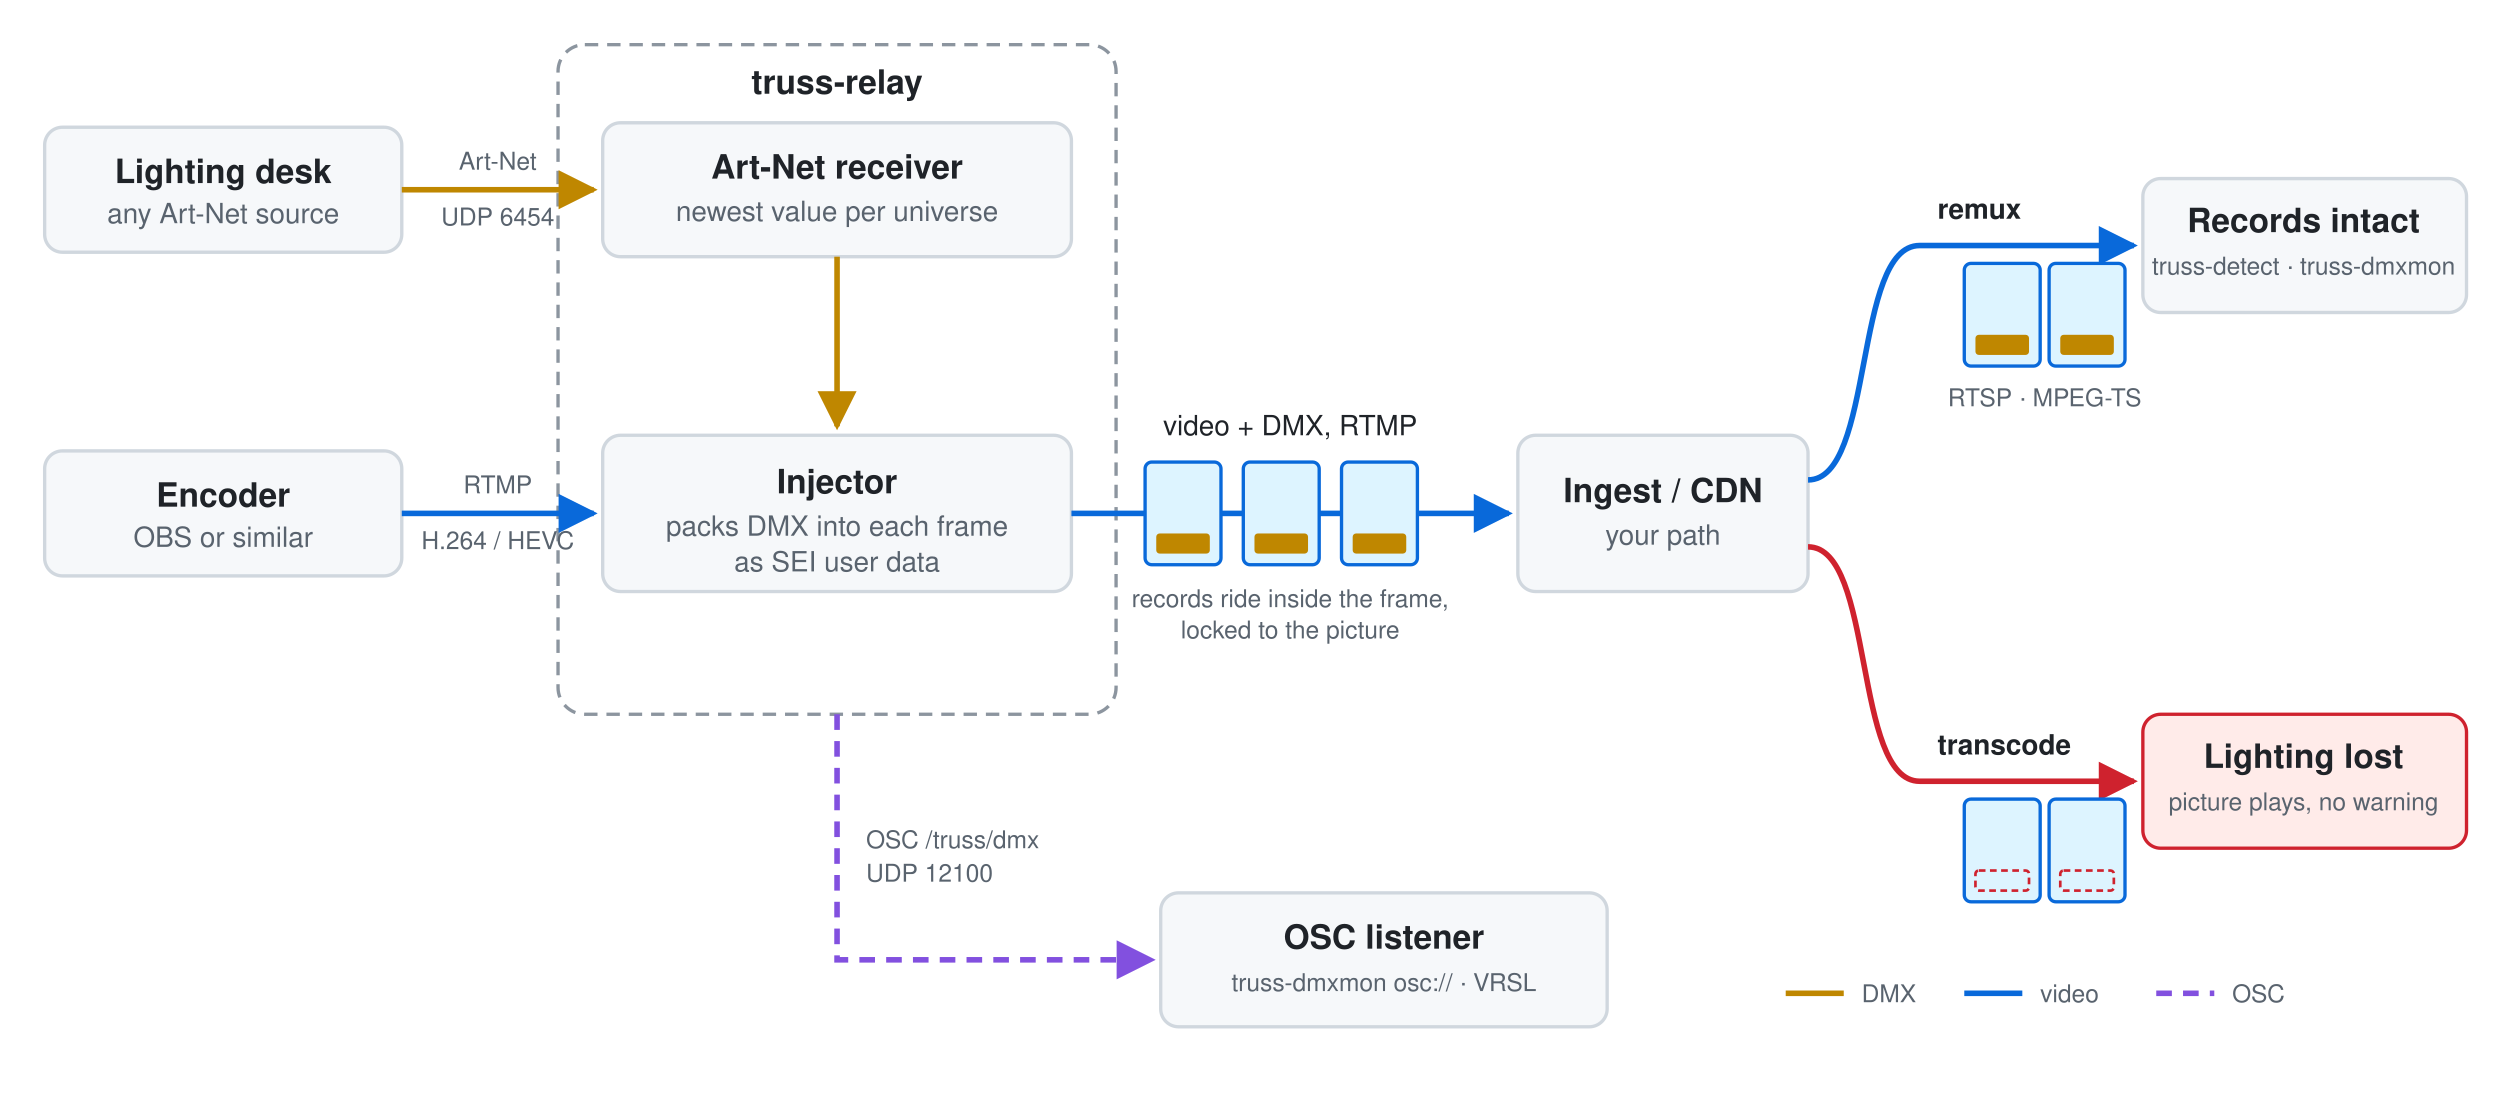
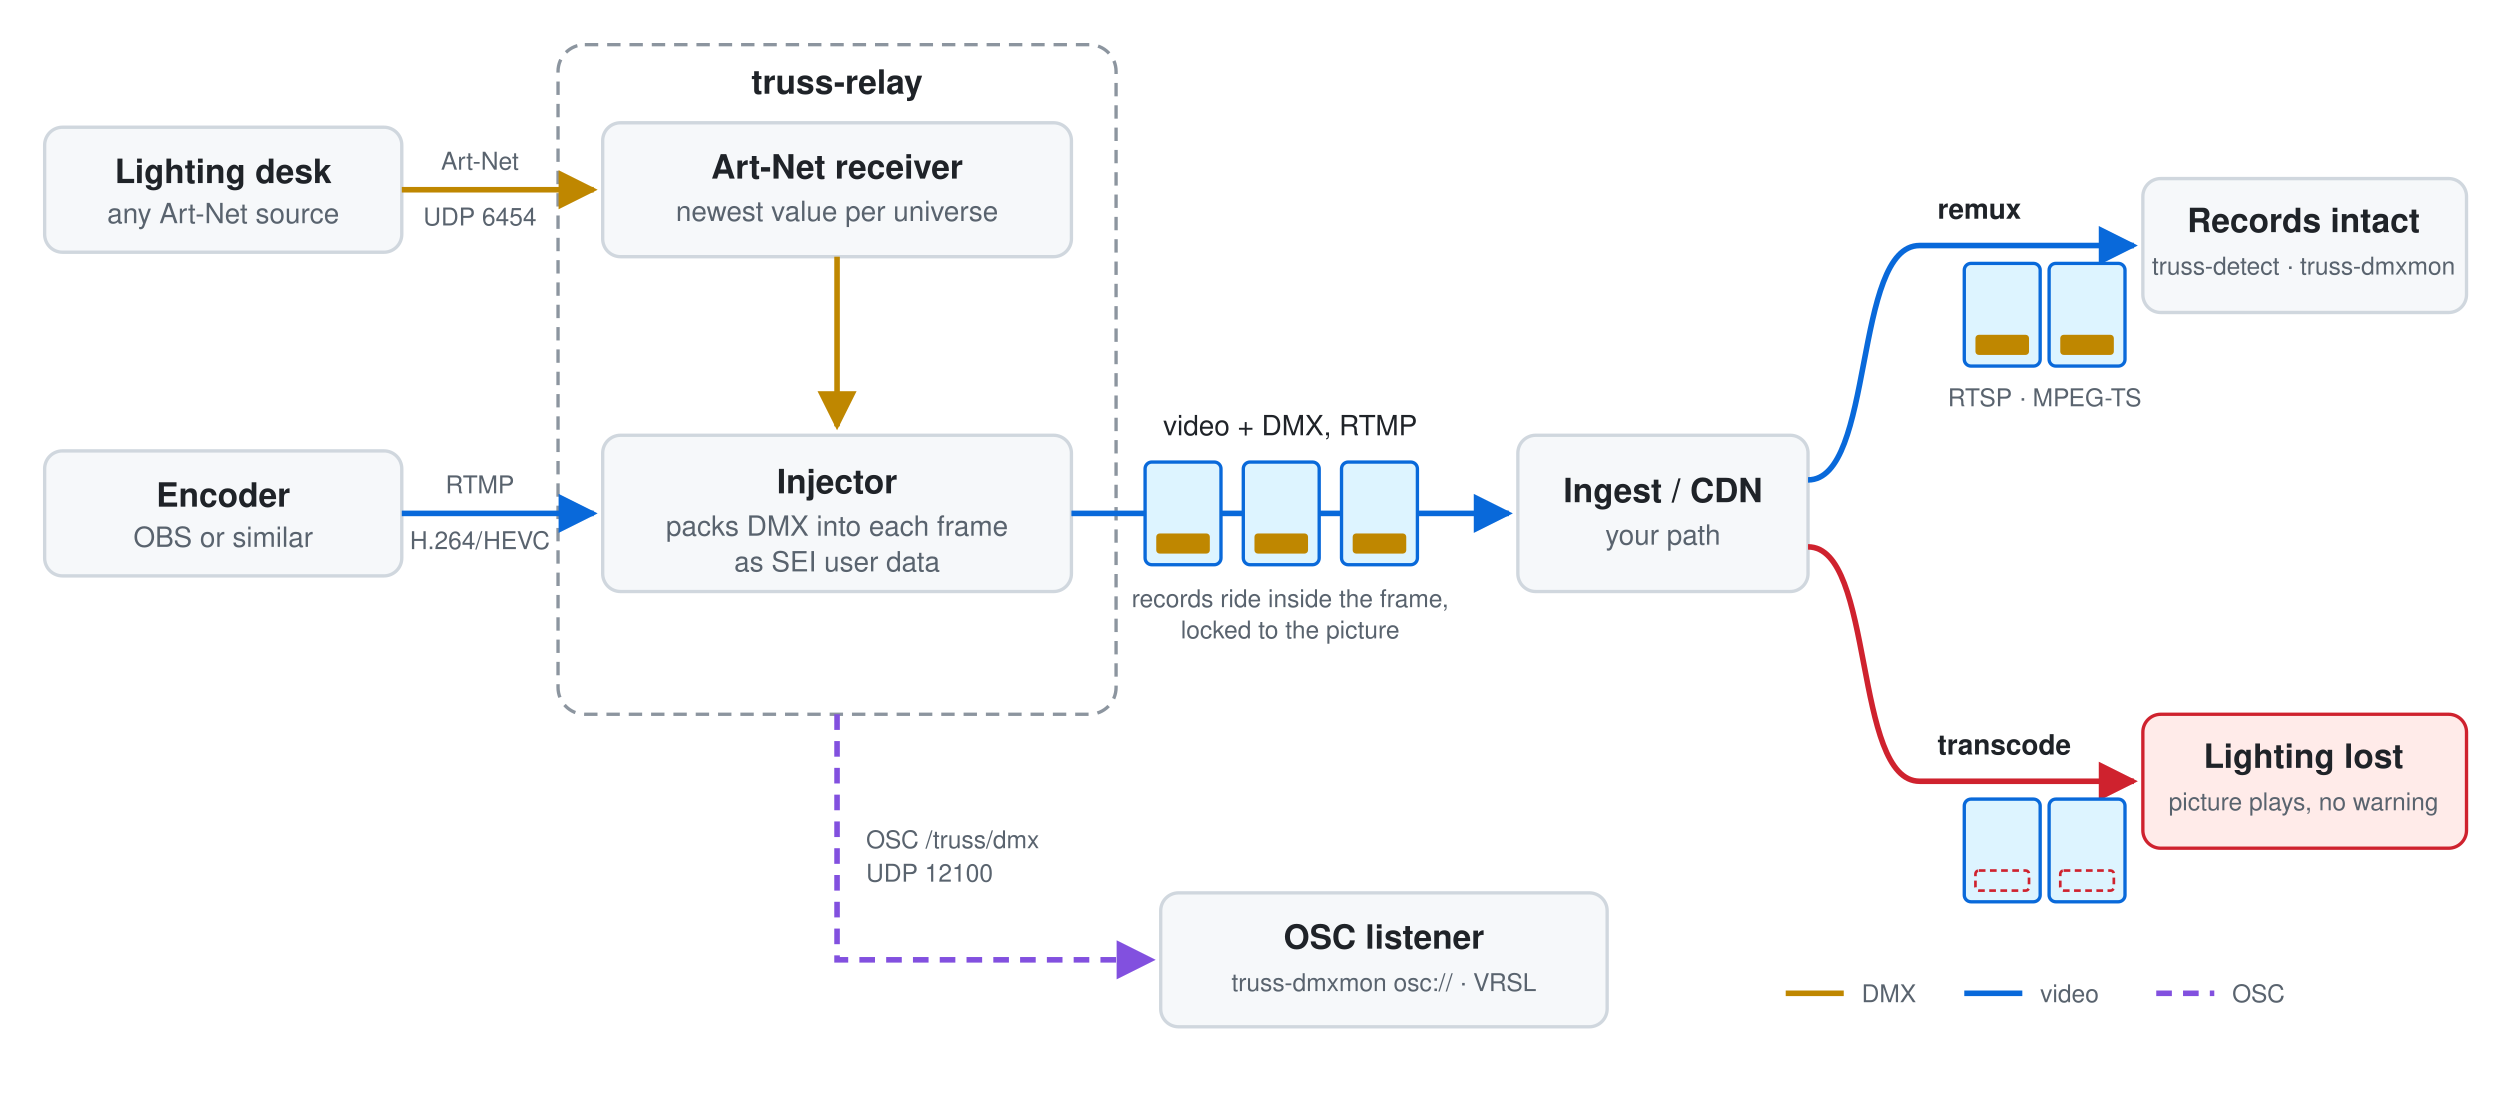
<svg xmlns="http://www.w3.org/2000/svg" viewBox="0 0 1120 500" width="1120" height="500" font-family="-apple-system, 'Segoe UI', system-ui, Helvetica, Arial, sans-serif">
  <style>
    .text  { fill: #1f2328; }
    .muted { fill: #59636e; }
    .box   { fill: #f6f8fa; stroke: #d0d7de; stroke-width: 1.5; }
    .group { fill: none; stroke: #8c959f; stroke-width: 1.5; stroke-dasharray: 6 4; }
    .video { stroke: #0969da; }
    .dmx   { stroke: #bf8700; }
    .osc   { stroke: #8250df; }
    .bad   { stroke: #cf222e; }
    .line  { fill: none; stroke-width: 2.5; }
    .fill-video { fill: #0969da; }
    .fill-dmx   { fill: #bf8700; }
    .fill-osc   { fill: #8250df; }
    .fill-bad   { fill: #cf222e; }
    .frame { fill: #ddf4ff; stroke: #0969da; stroke-width: 1.5; }
    .lost  { fill: #ffebe9; stroke: #cf222e; stroke-width: 1.5; }
    .h  { font-size: 15px; font-weight: 600; }
    .s  { font-size: 12.5px; }
    .xs { font-size: 11px; }
  </style>
  <defs>
    <marker id="a-video" viewBox="0 0 10 10" refX="9" refY="5" markerWidth="7" markerHeight="7" orient="auto">
      <path d="M0,0 L10,5 L0,10 z" class="fill-video" />
    </marker>
    <marker id="a-dmx" viewBox="0 0 10 10" refX="9" refY="5" markerWidth="7" markerHeight="7" orient="auto">
      <path d="M0,0 L10,5 L0,10 z" class="fill-dmx" />
    </marker>
    <marker id="a-osc" viewBox="0 0 10 10" refX="9" refY="5" markerWidth="7" markerHeight="7" orient="auto">
      <path d="M0,0 L10,5 L0,10 z" class="fill-osc" />
    </marker>
    <marker id="a-bad" viewBox="0 0 10 10" refX="9" refY="5" markerWidth="7" markerHeight="7" orient="auto">
      <path d="M0,0 L10,5 L0,10 z" class="fill-bad" />
    </marker>
    <g id="frame-carried">
      <rect x="0" y="0" width="34" height="46" rx="3" class="frame" />
      <rect x="5" y="32" width="24" height="9" rx="1.5" class="fill-dmx" />
    </g>
    <g id="frame-stripped">
      <rect x="0" y="0" width="34" height="46" rx="3" class="frame" />
      <rect x="5" y="32" width="24" height="9" rx="1.5" fill="none" class="bad" stroke-width="1.2" stroke-dasharray="3 2" />
    </g>
  </defs>
  <rect x="20" y="57" width="160" height="56" rx="8" class="box" />
  <text x="100" y="82" text-anchor="middle" class="text h">Lighting desk</text>
  <text x="100" y="100" text-anchor="middle" class="muted s">any Art-Net source</text>
  <rect x="20" y="202" width="160" height="56" rx="8" class="box" />
  <text x="100" y="227" text-anchor="middle" class="text h">Encoder</text>
  <text x="100" y="245" text-anchor="middle" class="muted s">OBS or similar</text>
  <rect x="250" y="20" width="250" height="300" rx="12" class="group" />
  <text x="375" y="42" text-anchor="middle" class="text h">truss-relay</text>
  <rect x="270" y="55" width="210" height="60" rx="8" class="box" />
  <text x="375" y="80" text-anchor="middle" class="text h">Art-Net receiver</text>
  <text x="375" y="99" text-anchor="middle" class="muted s">newest value per universe</text>
  <rect x="270" y="195" width="210" height="70" rx="8" class="box" />
  <text x="375" y="221" text-anchor="middle" class="text h">Injector</text>
  <text x="375" y="240" text-anchor="middle" class="muted s">packs DMX into each frame</text>
  <text x="375" y="256" text-anchor="middle" class="muted s">as SEI user data</text>
  <path d="M375,115 L375,191" class="line dmx" marker-end="url(#a-dmx)" />
  <path d="M180,85 L266,85" class="line dmx" marker-end="url(#a-dmx)" />
-   <text x="223" y="76" text-anchor="middle" class="muted xs">Art-Net</text>
-   <text x="223" y="101" text-anchor="middle" class="muted xs">UDP 6454</text>
+   <text x="215" y="76" text-anchor="middle" class="muted xs">Art-Net</text>
+   <text x="215" y="101" text-anchor="middle" class="muted xs">UDP 6454</text>
  <path d="M180,230 L266,230" class="line video" marker-end="url(#a-video)" />
-   <text x="223" y="221" text-anchor="middle" class="muted xs">RTMP</text>
-   <text x="223" y="246" text-anchor="middle" class="muted xs">H.264 / HEVC</text>
+   <text x="215" y="221" text-anchor="middle" class="muted xs">RTMP</text>
+   <text x="215" y="246" text-anchor="middle" class="muted xs">H.264/HEVC</text>
  <path d="M480,230 L676,230" class="line video" marker-end="url(#a-video)" />
  <use href="#frame-carried" x="513" y="207" />
  <use href="#frame-carried" x="557" y="207" />
  <use href="#frame-carried" x="601" y="207" />
  <text x="578" y="195" text-anchor="middle" class="text s">video + DMX, RTMP</text>
  <text x="578" y="272" text-anchor="middle" class="muted xs">records ride inside the frame,</text>
  <text x="578" y="286" text-anchor="middle" class="muted xs">locked to the picture</text>
  <rect x="680" y="195" width="130" height="70" rx="8" class="box" />
  <text x="745" y="225" text-anchor="middle" class="text h">Ingest / CDN</text>
  <text x="745" y="244" text-anchor="middle" class="muted s">your path</text>
  <path d="M810,215 C840,215 830,110 860,110 L956,110" class="line video" marker-end="url(#a-video)" />
  <text x="868" y="98" class="text s" font-weight="600">remux</text>
  <use href="#frame-carried" x="880" y="118" />
  <use href="#frame-carried" x="918" y="118" />
  <text x="916" y="182" text-anchor="middle" class="muted xs">RTSP · MPEG-TS</text>
  <rect x="960" y="80" width="145" height="60" rx="8" class="box" />
  <text x="1032" y="104" text-anchor="middle" class="text h">Records intact</text>
  <text x="1032" y="123" text-anchor="middle" class="muted xs">truss-detect · truss-dmxmon</text>
  <path d="M810,245 C840,245 830,350 860,350 L956,350" class="line bad" marker-end="url(#a-bad)" />
  <text x="868" y="338" class="text s" font-weight="600">transcode</text>
  <use href="#frame-stripped" x="880" y="358" />
  <use href="#frame-stripped" x="918" y="358" />
  <rect x="960" y="320" width="145" height="60" rx="8" class="lost" />
  <text x="1032" y="344" text-anchor="middle" class="text h">Lighting lost</text>
  <text x="1032" y="363" text-anchor="middle" class="muted xs">picture plays, no warning</text>
  <path d="M375,320 L375,430 L516,430" class="line osc" stroke-dasharray="7 5" marker-end="url(#a-osc)" />
  <text x="388" y="380" class="muted xs">OSC /truss/dmx</text>
  <text x="388" y="395" class="muted xs">UDP 12100</text>
  <rect x="520" y="400" width="200" height="60" rx="8" class="box" />
  <text x="620" y="425" text-anchor="middle" class="text h">OSC listener</text>
  <text x="620" y="444" text-anchor="middle" class="muted xs">truss-dmxmon osc:// · VRSL</text>
  <g transform="translate(800,445)">
    <line x1="0" y1="0" x2="26" y2="0" class="line dmx" />
    <text x="34" y="4" class="muted xs">DMX</text>
    <line x1="80" y1="0" x2="106" y2="0" class="line video" />
    <text x="114" y="4" class="muted xs">video</text>
    <line x1="166" y1="0" x2="192" y2="0" class="line osc" stroke-dasharray="7 5" />
    <text x="200" y="4" class="muted xs">OSC</text>
  </g>
</svg>
